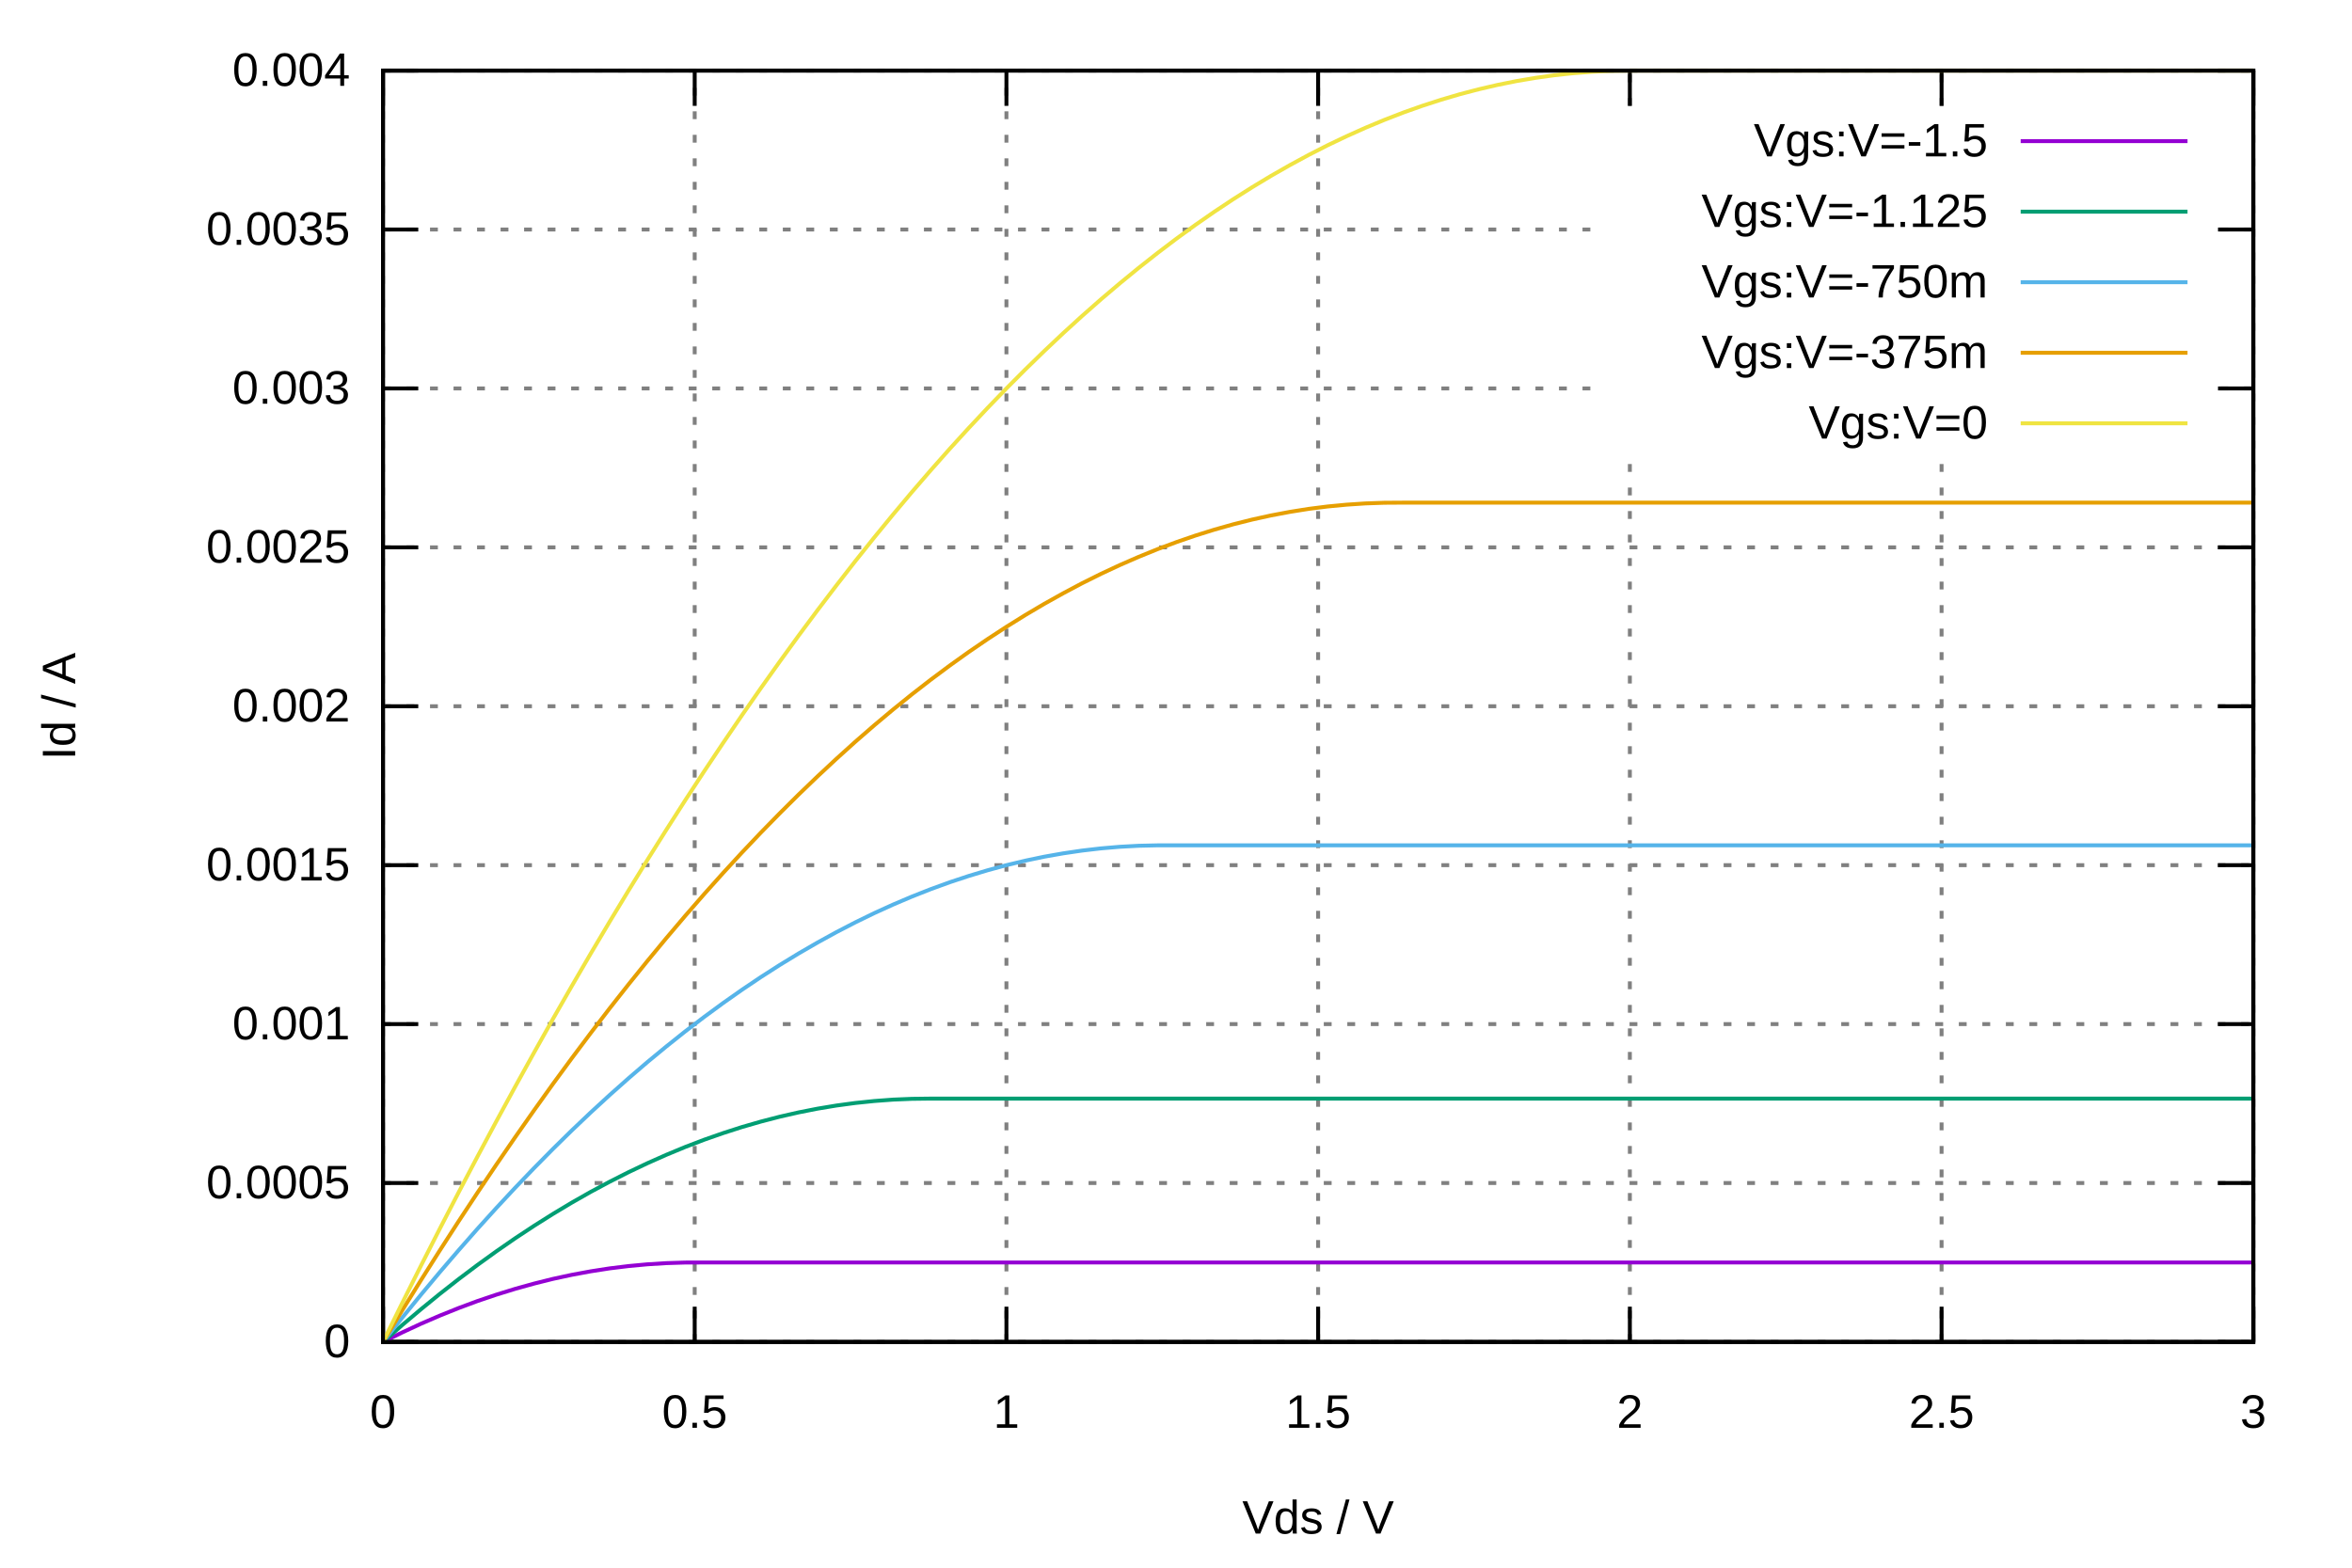
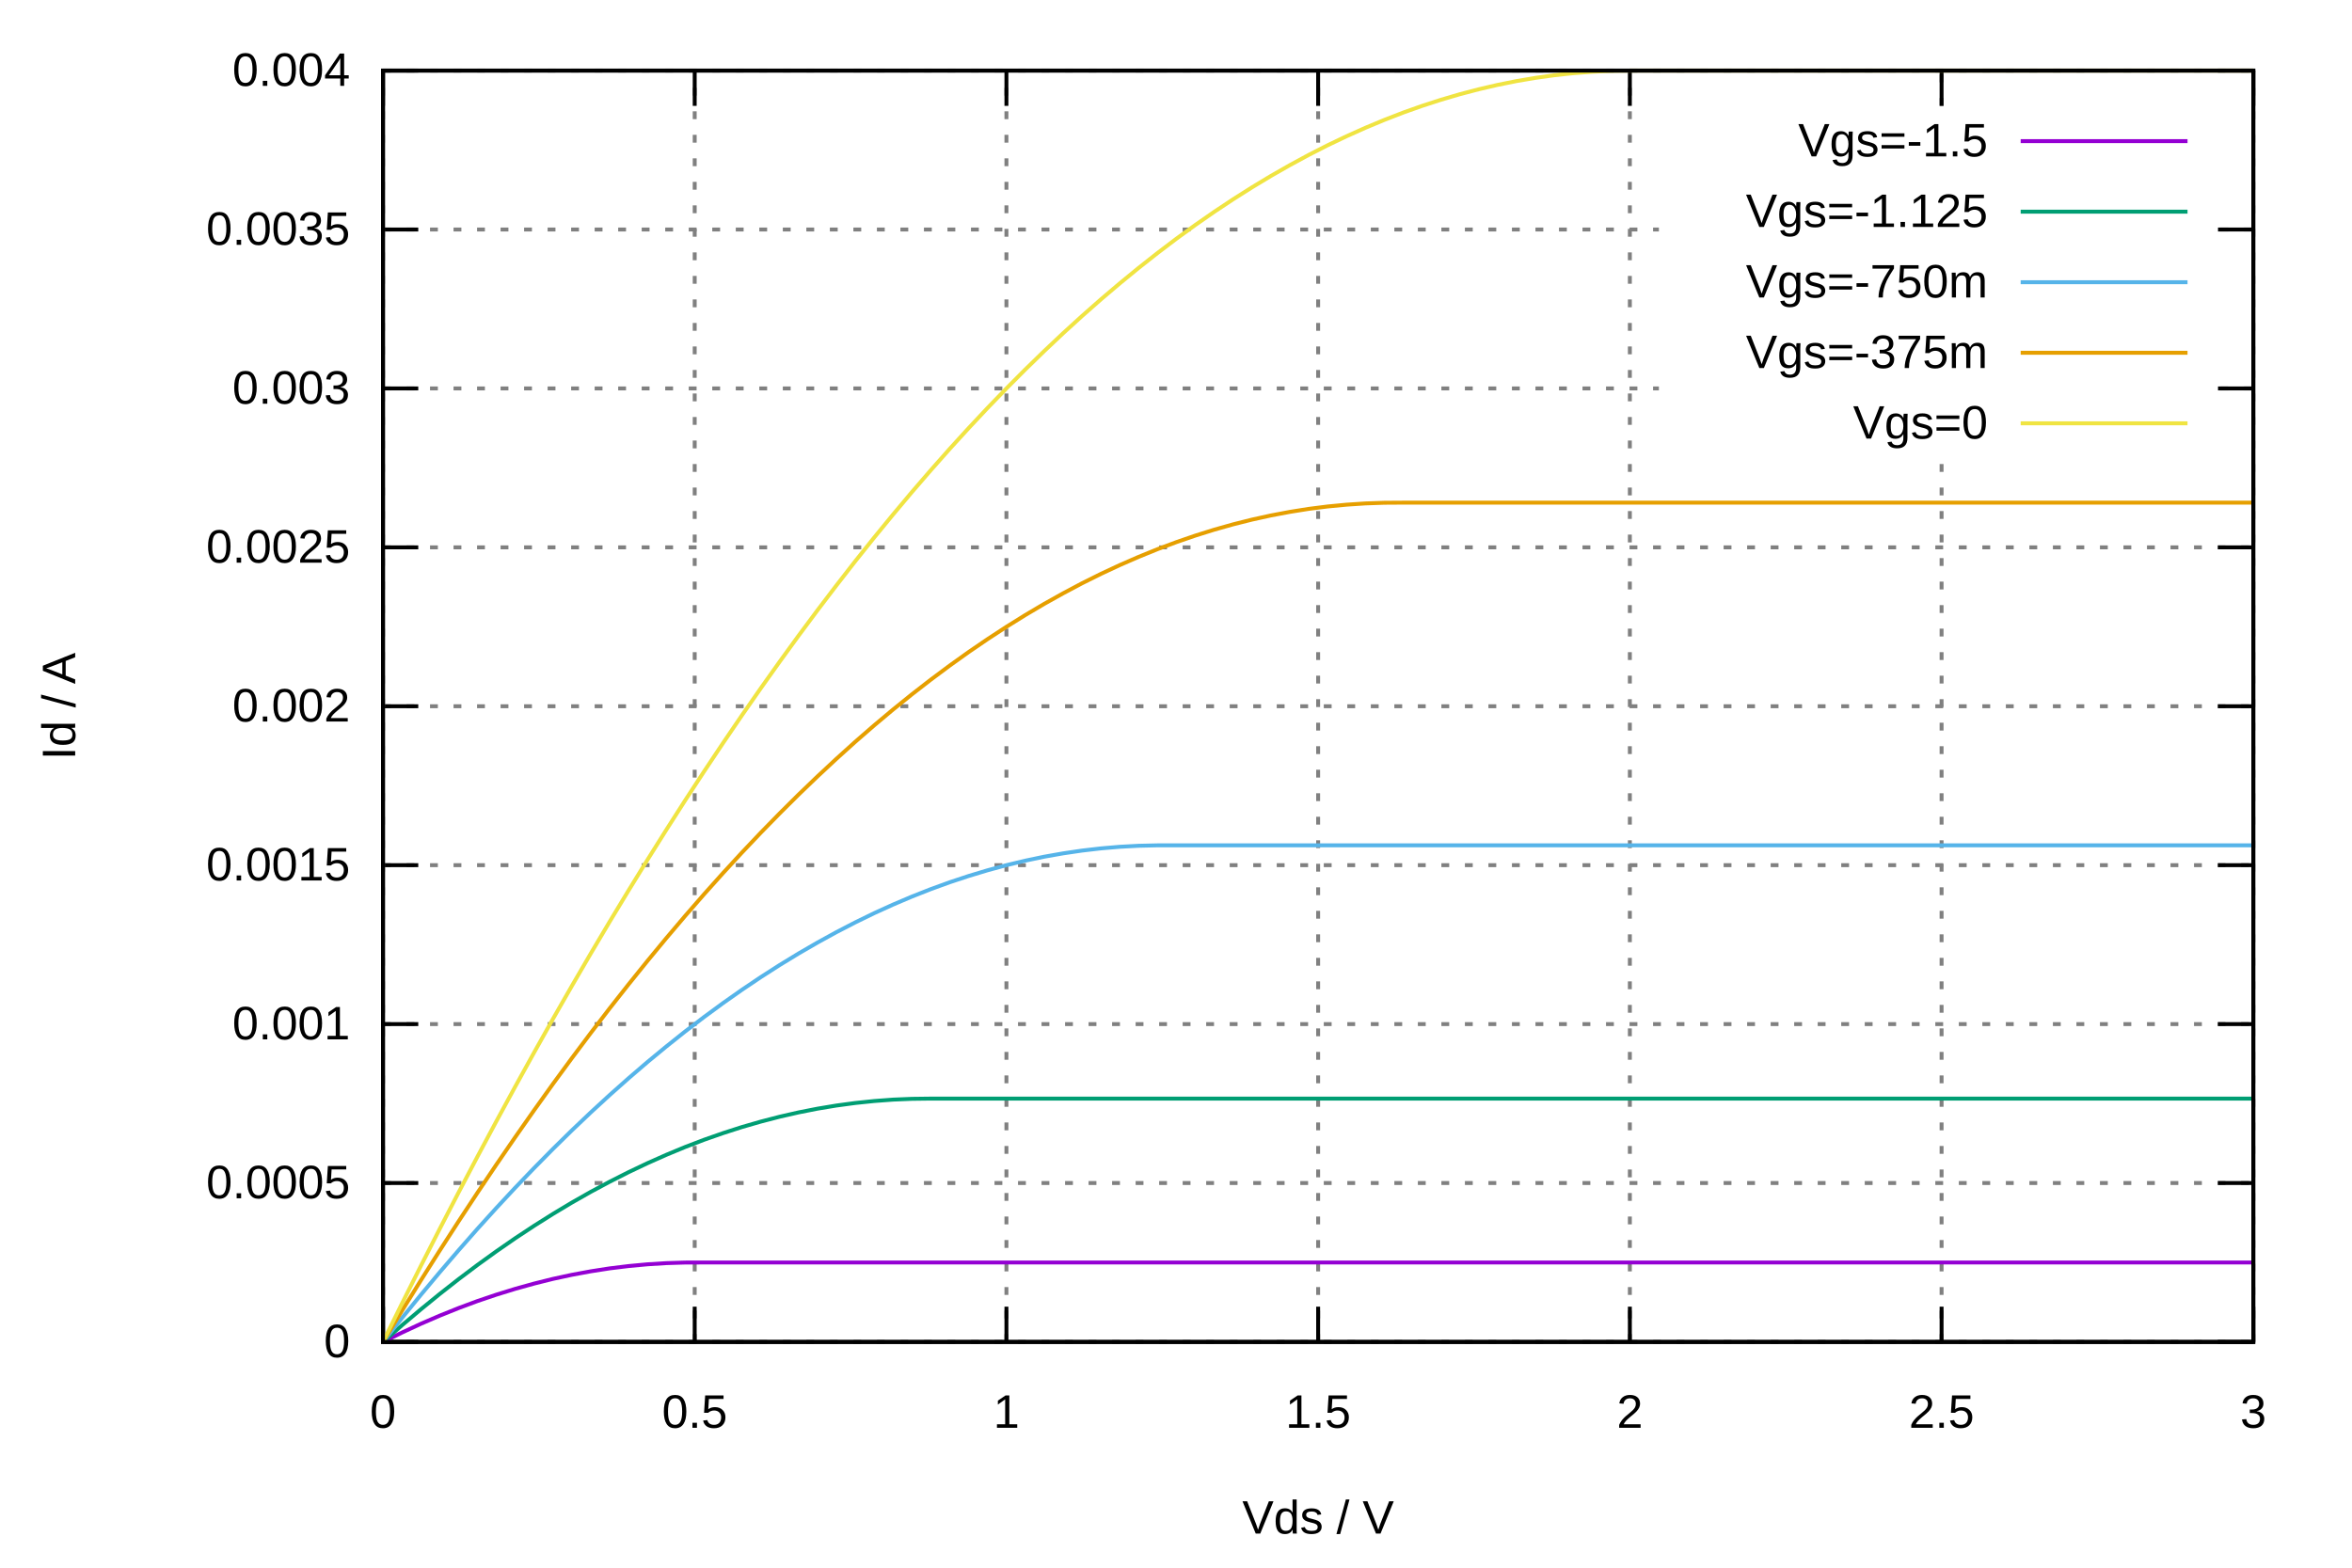
<svg xmlns="http://www.w3.org/2000/svg" xmlns:xlink="http://www.w3.org/1999/xlink" viewBox="0 0 600 400">
  <g id="gnuplot_canvas">
    <rect x="0" y="0" width="600" height="400" fill="none" />
    <defs>
      <circle id="gpDot" r="0.5" stroke-width="0.5" stroke="currentColor" />
      <path id="gpPt0" stroke-width="0.222" stroke="currentColor" d="M-1,0 h2 M0,-1 v2" />
      <path id="gpPt1" stroke-width="0.222" stroke="currentColor" d="M-1,-1 L1,1 M1,-1 L-1,1" />
      <path id="gpPt2" stroke-width="0.222" stroke="currentColor" d="M-1,0 L1,0 M0,-1 L0,1 M-1,-1 L1,1 M-1,1 L1,-1" />
      <rect id="gpPt3" stroke-width="0.222" stroke="currentColor" x="-1" y="-1" width="2" height="2" />
      <rect id="gpPt4" stroke-width="0.222" stroke="currentColor" fill="currentColor" x="-1" y="-1" width="2" height="2" />
      <circle id="gpPt5" stroke-width="0.222" stroke="currentColor" cx="0" cy="0" r="1" />
      <use xlink:href="#gpPt5" id="gpPt6" fill="currentColor" stroke="none" />
      <path id="gpPt7" stroke-width="0.222" stroke="currentColor" d="M0,-1.33 L-1.33,0.67 L1.33,0.67 z" />
      <use xlink:href="#gpPt7" id="gpPt8" fill="currentColor" stroke="none" />
      <use xlink:href="#gpPt7" id="gpPt9" stroke="currentColor" transform="rotate(180)" />
      <use xlink:href="#gpPt9" id="gpPt10" fill="currentColor" stroke="none" />
      <use xlink:href="#gpPt3" id="gpPt11" stroke="currentColor" transform="rotate(45)" />
      <use xlink:href="#gpPt11" id="gpPt12" fill="currentColor" stroke="none" />
      <path id="gpPt13" stroke-width="0.222" stroke="currentColor" d="M0,1.330 L1.265,0.411 L0.782,-1.067 L-0.782,-1.076 L-1.265,0.411 z" />
      <use xlink:href="#gpPt13" id="gpPt14" fill="currentColor" stroke="none" />
      <filter id="textbox" filterUnits="objectBoundingBox" x="0" y="0" height="1" width="1">
        <feFlood flood-color="white" flood-opacity="1" result="bgnd" />
        <feComposite in="SourceGraphic" in2="bgnd" operator="atop" />
      </filter>
      <filter id="greybox" filterUnits="objectBoundingBox" x="0" y="0" height="1" width="1">
        <feFlood flood-color="lightgrey" flood-opacity="1" result="grey" />
        <feComposite in="SourceGraphic" in2="grey" operator="atop" />
      </filter>
    </defs>
    <g fill="none" color="white" stroke="currentColor" stroke-width="1.00" stroke-linecap="butt" stroke-linejoin="miter">
</g>
    <g fill="none" color="black" stroke="currentColor" stroke-width="1.00" stroke-linecap="butt" stroke-linejoin="miter">
</g>
    <g fill="none" color="gray" stroke="currentColor" stroke-width="1.00" stroke-linecap="butt" stroke-linejoin="miter">
      <path stroke="gray" stroke-dasharray="2,4" class="gridline" d="M97.70,342.40 L574.82,342.40  " />
    </g>
    <g fill="none" color="black" stroke="currentColor" stroke-width="1.00" stroke-linecap="butt" stroke-linejoin="miter">
      <path stroke="black" d="M97.70,342.40 L106.70,342.40 M574.82,342.40 L565.82,342.40  " />
      <g transform="translate(89.31,346.30)" stroke="none" fill="black" font-family="Arial" font-size="12.00" text-anchor="end">
        <text>
          <tspan font-family="Arial"> 0</tspan>
        </text>
      </g>
    </g>
    <g fill="none" color="black" stroke="currentColor" stroke-width="1.00" stroke-linecap="butt" stroke-linejoin="miter">
</g>
    <g fill="none" color="gray" stroke="currentColor" stroke-width="1.00" stroke-linecap="butt" stroke-linejoin="miter">
      <path stroke="gray" stroke-dasharray="2,4" class="gridline" d="M97.70,301.85 L574.82,301.85  " />
    </g>
    <g fill="none" color="black" stroke="currentColor" stroke-width="1.00" stroke-linecap="butt" stroke-linejoin="miter">
      <path stroke="black" d="M97.70,301.85 L106.70,301.85 M574.82,301.85 L565.82,301.85  " />
      <g transform="translate(89.31,305.75)" stroke="none" fill="black" font-family="Arial" font-size="12.00" text-anchor="end">
        <text>
          <tspan font-family="Arial"> 0.0005</tspan>
        </text>
      </g>
    </g>
    <g fill="none" color="black" stroke="currentColor" stroke-width="1.00" stroke-linecap="butt" stroke-linejoin="miter">
</g>
    <g fill="none" color="gray" stroke="currentColor" stroke-width="1.00" stroke-linecap="butt" stroke-linejoin="miter">
      <path stroke="gray" stroke-dasharray="2,4" class="gridline" d="M97.70,261.30 L574.82,261.30  " />
    </g>
    <g fill="none" color="black" stroke="currentColor" stroke-width="1.00" stroke-linecap="butt" stroke-linejoin="miter">
      <path stroke="black" d="M97.70,261.30 L106.70,261.30 M574.82,261.30 L565.82,261.30  " />
      <g transform="translate(89.31,265.20)" stroke="none" fill="black" font-family="Arial" font-size="12.00" text-anchor="end">
        <text>
          <tspan font-family="Arial"> 0.001</tspan>
        </text>
      </g>
    </g>
    <g fill="none" color="black" stroke="currentColor" stroke-width="1.00" stroke-linecap="butt" stroke-linejoin="miter">
</g>
    <g fill="none" color="gray" stroke="currentColor" stroke-width="1.00" stroke-linecap="butt" stroke-linejoin="miter">
      <path stroke="gray" stroke-dasharray="2,4" class="gridline" d="M97.70,220.75 L574.82,220.75  " />
    </g>
    <g fill="none" color="black" stroke="currentColor" stroke-width="1.00" stroke-linecap="butt" stroke-linejoin="miter">
      <path stroke="black" d="M97.70,220.75 L106.70,220.75 M574.82,220.75 L565.82,220.75  " />
      <g transform="translate(89.31,224.65)" stroke="none" fill="black" font-family="Arial" font-size="12.00" text-anchor="end">
        <text>
          <tspan font-family="Arial"> 0.0015</tspan>
        </text>
      </g>
    </g>
    <g fill="none" color="black" stroke="currentColor" stroke-width="1.00" stroke-linecap="butt" stroke-linejoin="miter">
</g>
    <g fill="none" color="gray" stroke="currentColor" stroke-width="1.00" stroke-linecap="butt" stroke-linejoin="miter">
      <path stroke="gray" stroke-dasharray="2,4" class="gridline" d="M97.70,180.20 L574.82,180.20  " />
    </g>
    <g fill="none" color="black" stroke="currentColor" stroke-width="1.00" stroke-linecap="butt" stroke-linejoin="miter">
      <path stroke="black" d="M97.70,180.20 L106.70,180.20 M574.82,180.20 L565.82,180.20  " />
      <g transform="translate(89.31,184.10)" stroke="none" fill="black" font-family="Arial" font-size="12.00" text-anchor="end">
        <text>
          <tspan font-family="Arial"> 0.002</tspan>
        </text>
      </g>
    </g>
    <g fill="none" color="black" stroke="currentColor" stroke-width="1.00" stroke-linecap="butt" stroke-linejoin="miter">
</g>
    <g fill="none" color="gray" stroke="currentColor" stroke-width="1.00" stroke-linecap="butt" stroke-linejoin="miter">
      <path stroke="gray" stroke-dasharray="2,4" class="gridline" d="M97.70,139.66 L574.82,139.66  " />
    </g>
    <g fill="none" color="black" stroke="currentColor" stroke-width="1.00" stroke-linecap="butt" stroke-linejoin="miter">
      <path stroke="black" d="M97.70,139.66 L106.70,139.66 M574.82,139.66 L565.82,139.66  " />
      <g transform="translate(89.31,143.56)" stroke="none" fill="black" font-family="Arial" font-size="12.00" text-anchor="end">
        <text>
          <tspan font-family="Arial"> 0.0025</tspan>
        </text>
      </g>
    </g>
    <g fill="none" color="black" stroke="currentColor" stroke-width="1.00" stroke-linecap="butt" stroke-linejoin="miter">
</g>
    <g fill="none" color="gray" stroke="currentColor" stroke-width="1.00" stroke-linecap="butt" stroke-linejoin="miter">
-       <path stroke="gray" stroke-dasharray="2,4" class="gridline" d="M97.70,99.11 L406.41,99.11 M566.43,99.11 L574.82,99.11  " />
+       <path stroke="gray" stroke-dasharray="2,4" class="gridline" d="M97.70,99.11 L423.19,99.11 M566.43,99.11 L574.82,99.11  " />
    </g>
    <g fill="none" color="black" stroke="currentColor" stroke-width="1.00" stroke-linecap="butt" stroke-linejoin="miter">
      <path stroke="black" d="M97.70,99.11 L106.70,99.11 M574.82,99.11 L565.82,99.11  " />
      <g transform="translate(89.31,103.01)" stroke="none" fill="black" font-family="Arial" font-size="12.00" text-anchor="end">
        <text>
          <tspan font-family="Arial"> 0.003</tspan>
        </text>
      </g>
    </g>
    <g fill="none" color="black" stroke="currentColor" stroke-width="1.00" stroke-linecap="butt" stroke-linejoin="miter">
</g>
    <g fill="none" color="gray" stroke="currentColor" stroke-width="1.00" stroke-linecap="butt" stroke-linejoin="miter">
-       <path stroke="gray" stroke-dasharray="2,4" class="gridline" d="M97.70,58.56 L406.41,58.56 M566.43,58.56 L574.82,58.56  " />
+       <path stroke="gray" stroke-dasharray="2,4" class="gridline" d="M97.70,58.56 L423.19,58.56 M566.43,58.56 L574.82,58.56  " />
    </g>
    <g fill="none" color="black" stroke="currentColor" stroke-width="1.00" stroke-linecap="butt" stroke-linejoin="miter">
      <path stroke="black" d="M97.70,58.56 L106.70,58.56 M574.82,58.56 L565.82,58.56  " />
      <g transform="translate(89.31,62.46)" stroke="none" fill="black" font-family="Arial" font-size="12.00" text-anchor="end">
        <text>
          <tspan font-family="Arial"> 0.0035</tspan>
        </text>
      </g>
    </g>
    <g fill="none" color="black" stroke="currentColor" stroke-width="1.00" stroke-linecap="butt" stroke-linejoin="miter">
</g>
    <g fill="none" color="gray" stroke="currentColor" stroke-width="1.00" stroke-linecap="butt" stroke-linejoin="miter">
      <path stroke="gray" stroke-dasharray="2,4" class="gridline" d="M97.70,18.01 L574.82,18.01  " />
    </g>
    <g fill="none" color="black" stroke="currentColor" stroke-width="1.00" stroke-linecap="butt" stroke-linejoin="miter">
      <path stroke="black" d="M97.70,18.01 L106.70,18.01 M574.82,18.01 L565.82,18.01  " />
      <g transform="translate(89.31,21.91)" stroke="none" fill="black" font-family="Arial" font-size="12.00" text-anchor="end">
        <text>
          <tspan font-family="Arial"> 0.004</tspan>
        </text>
      </g>
    </g>
    <g fill="none" color="black" stroke="currentColor" stroke-width="1.00" stroke-linecap="butt" stroke-linejoin="miter">
</g>
    <g fill="none" color="gray" stroke="currentColor" stroke-width="1.00" stroke-linecap="butt" stroke-linejoin="miter">
      <path stroke="gray" stroke-dasharray="2,4" class="gridline" d="M97.70,342.40 L97.70,18.01  " />
    </g>
    <g fill="none" color="black" stroke="currentColor" stroke-width="1.00" stroke-linecap="butt" stroke-linejoin="miter">
      <path stroke="black" d="M97.70,342.40 L97.70,333.40 M97.70,18.01 L97.70,27.01  " />
      <g transform="translate(97.70,364.30)" stroke="none" fill="black" font-family="Arial" font-size="12.00" text-anchor="middle">
        <text>
          <tspan font-family="Arial"> 0</tspan>
        </text>
      </g>
    </g>
    <g fill="none" color="black" stroke="currentColor" stroke-width="1.00" stroke-linecap="butt" stroke-linejoin="miter">
</g>
    <g fill="none" color="gray" stroke="currentColor" stroke-width="1.00" stroke-linecap="butt" stroke-linejoin="miter">
      <path stroke="gray" stroke-dasharray="2,4" class="gridline" d="M177.22,342.40 L177.22,18.01  " />
    </g>
    <g fill="none" color="black" stroke="currentColor" stroke-width="1.00" stroke-linecap="butt" stroke-linejoin="miter">
      <path stroke="black" d="M177.22,342.40 L177.22,333.40 M177.22,18.01 L177.22,27.01  " />
      <g transform="translate(177.22,364.30)" stroke="none" fill="black" font-family="Arial" font-size="12.00" text-anchor="middle">
        <text>
          <tspan font-family="Arial"> 0.5</tspan>
        </text>
      </g>
    </g>
    <g fill="none" color="black" stroke="currentColor" stroke-width="1.00" stroke-linecap="butt" stroke-linejoin="miter">
</g>
    <g fill="none" color="gray" stroke="currentColor" stroke-width="1.00" stroke-linecap="butt" stroke-linejoin="miter">
      <path stroke="gray" stroke-dasharray="2,4" class="gridline" d="M256.74,342.40 L256.74,18.01  " />
    </g>
    <g fill="none" color="black" stroke="currentColor" stroke-width="1.00" stroke-linecap="butt" stroke-linejoin="miter">
      <path stroke="black" d="M256.74,342.40 L256.74,333.40 M256.74,18.01 L256.74,27.01  " />
      <g transform="translate(256.74,364.30)" stroke="none" fill="black" font-family="Arial" font-size="12.00" text-anchor="middle">
        <text>
          <tspan font-family="Arial"> 1</tspan>
        </text>
      </g>
    </g>
    <g fill="none" color="black" stroke="currentColor" stroke-width="1.00" stroke-linecap="butt" stroke-linejoin="miter">
</g>
    <g fill="none" color="gray" stroke="currentColor" stroke-width="1.00" stroke-linecap="butt" stroke-linejoin="miter">
      <path stroke="gray" stroke-dasharray="2,4" class="gridline" d="M336.26,342.40 L336.26,18.01  " />
    </g>
    <g fill="none" color="black" stroke="currentColor" stroke-width="1.00" stroke-linecap="butt" stroke-linejoin="miter">
      <path stroke="black" d="M336.26,342.40 L336.26,333.40 M336.26,18.01 L336.26,27.01  " />
      <g transform="translate(336.26,364.30)" stroke="none" fill="black" font-family="Arial" font-size="12.00" text-anchor="middle">
        <text>
          <tspan font-family="Arial"> 1.5</tspan>
        </text>
      </g>
    </g>
    <g fill="none" color="black" stroke="currentColor" stroke-width="1.00" stroke-linecap="butt" stroke-linejoin="miter">
</g>
    <g fill="none" color="gray" stroke="currentColor" stroke-width="1.00" stroke-linecap="butt" stroke-linejoin="miter">
-       <path stroke="gray" stroke-dasharray="2,4" class="gridline" d="M415.78,342.40 L415.78,117.01 M415.78,27.01 L415.78,18.01  " />
+       <path stroke="gray" stroke-dasharray="2,4" class="gridline" d="M415.78,342.40 L415.78,18.01  " />
    </g>
    <g fill="none" color="black" stroke="currentColor" stroke-width="1.00" stroke-linecap="butt" stroke-linejoin="miter">
      <path stroke="black" d="M415.78,342.40 L415.78,333.40 M415.78,18.01 L415.78,27.01  " />
      <g transform="translate(415.78,364.30)" stroke="none" fill="black" font-family="Arial" font-size="12.00" text-anchor="middle">
        <text>
          <tspan font-family="Arial"> 2</tspan>
        </text>
      </g>
    </g>
    <g fill="none" color="black" stroke="currentColor" stroke-width="1.00" stroke-linecap="butt" stroke-linejoin="miter">
</g>
    <g fill="none" color="gray" stroke="currentColor" stroke-width="1.00" stroke-linecap="butt" stroke-linejoin="miter">
      <path stroke="gray" stroke-dasharray="2,4" class="gridline" d="M495.30,342.40 L495.30,117.01 M495.30,27.01 L495.30,18.01  " />
    </g>
    <g fill="none" color="black" stroke="currentColor" stroke-width="1.00" stroke-linecap="butt" stroke-linejoin="miter">
      <path stroke="black" d="M495.30,342.40 L495.30,333.40 M495.30,18.01 L495.30,27.01  " />
      <g transform="translate(495.30,364.30)" stroke="none" fill="black" font-family="Arial" font-size="12.00" text-anchor="middle">
        <text>
          <tspan font-family="Arial"> 2.5</tspan>
        </text>
      </g>
    </g>
    <g fill="none" color="black" stroke="currentColor" stroke-width="1.00" stroke-linecap="butt" stroke-linejoin="miter">
</g>
    <g fill="none" color="gray" stroke="currentColor" stroke-width="1.00" stroke-linecap="butt" stroke-linejoin="miter">
      <path stroke="gray" stroke-dasharray="2,4" class="gridline" d="M574.82,342.40 L574.82,18.01  " />
    </g>
    <g fill="none" color="black" stroke="currentColor" stroke-width="1.00" stroke-linecap="butt" stroke-linejoin="miter">
      <path stroke="black" d="M574.82,342.40 L574.82,333.40 M574.82,18.01 L574.82,27.01  " />
      <g transform="translate(574.82,364.30)" stroke="none" fill="black" font-family="Arial" font-size="12.00" text-anchor="middle">
        <text>
          <tspan font-family="Arial"> 3</tspan>
        </text>
      </g>
    </g>
    <g fill="none" color="black" stroke="currentColor" stroke-width="1.00" stroke-linecap="butt" stroke-linejoin="miter">
</g>
    <g fill="none" color="black" stroke="currentColor" stroke-width="1.00" stroke-linecap="butt" stroke-linejoin="miter">
      <path stroke="black" d="M97.70,18.01 L97.70,342.40 L574.82,342.40 L574.82,18.01 L97.70,18.01 Z  " />
    </g>
    <g fill="none" color="black" stroke="currentColor" stroke-width="1.00" stroke-linecap="butt" stroke-linejoin="miter">
      <g transform="translate(19.18,180.21) rotate(270)" stroke="none" fill="black" font-family="Arial" font-size="12.00" text-anchor="middle">
        <text>
          <tspan font-family="Arial">Id / A</tspan>
        </text>
      </g>
    </g>
    <g fill="none" color="black" stroke="currentColor" stroke-width="1.00" stroke-linecap="butt" stroke-linejoin="miter">
      <g transform="translate(336.26,391.30)" stroke="none" fill="black" font-family="Arial" font-size="12.00" text-anchor="middle">
        <text>
          <tspan font-family="Arial">Vds / V</tspan>
        </text>
      </g>
    </g>
    <g fill="none" color="black" stroke="currentColor" stroke-width="1.00" stroke-linecap="butt" stroke-linejoin="miter">
</g>
    <g id="gnuplot_plot_1">
      <g fill="none" color="black" stroke="currentColor" stroke-width="1.00" stroke-linecap="butt" stroke-linejoin="miter">
        <g transform="translate(507.09,39.91)" stroke="none" fill="black" font-family="Arial" font-size="12.00" text-anchor="end">
          <text>
-             <tspan font-family="Arial">Vgs:V=-1.5</tspan>
+             <tspan font-family="Arial">Vgs=-1.5</tspan>
          </text>
        </g>
      </g>
      <g fill="none" color="black" stroke="currentColor" stroke-width="1.00" stroke-linecap="butt" stroke-linejoin="miter">
        <path stroke="rgb(148,   0, 211)" d="M515.48,36.01 L558.04,36.01 M97.70,342.40 L102.52,340.02 L107.34,337.78 L112.16,335.70 L116.98,333.76 L121.80,331.97   L126.62,330.34 L131.44,328.85 L136.26,327.51 L141.07,326.31 L145.89,325.27 L150.71,324.38 L155.53,323.63 L160.35,323.04   L165.17,322.59 L169.99,322.29 L174.81,322.14 L179.63,322.13 L184.45,322.13 L189.27,322.13 L194.09,322.13 L198.91,322.13   L203.73,322.13 L208.55,322.13 L213.37,322.13 L218.18,322.13 L223.00,322.13 L227.82,322.13 L232.64,322.13 L237.46,322.13   L242.28,322.13 L247.10,322.13 L251.92,322.13 L256.74,322.13 L261.56,322.13 L266.38,322.13 L271.20,322.13 L276.02,322.13   L280.84,322.13 L285.66,322.13 L290.48,322.13 L295.30,322.13 L300.11,322.13 L304.93,322.13 L309.75,322.13 L314.57,322.13   L319.39,322.13 L324.21,322.13 L329.03,322.13 L333.85,322.13 L338.67,322.13 L343.49,322.13 L348.31,322.13 L353.13,322.13   L357.95,322.13 L362.77,322.13 L367.59,322.13 L372.41,322.13 L377.22,322.13 L382.04,322.13 L386.86,322.13 L391.68,322.13   L396.50,322.13 L401.32,322.13 L406.14,322.13 L410.96,322.13 L415.78,322.13 L420.60,322.13 L425.42,322.13 L430.24,322.13   L435.06,322.13 L439.88,322.13 L444.70,322.13 L449.52,322.13 L454.34,322.13 L459.15,322.13 L463.97,322.13 L468.79,322.13   L473.61,322.13 L478.43,322.13 L483.25,322.13 L488.07,322.13 L492.89,322.13 L497.71,322.13 L502.53,322.13 L507.35,322.13   L512.17,322.13 L516.99,322.13 L521.81,322.13 L526.63,322.13 L531.45,322.13 L536.26,322.13 L541.08,322.13 L545.90,322.13   L550.72,322.13 L555.54,322.13 L560.36,322.13 L565.18,322.13 L570.00,322.13 L574.82,322.13  " />
      </g>
    </g>
    <g id="gnuplot_plot_2">
      <g fill="none" color="black" stroke="currentColor" stroke-width="1.00" stroke-linecap="butt" stroke-linejoin="miter">
        <g transform="translate(507.09,57.91)" stroke="none" fill="black" font-family="Arial" font-size="12.00" text-anchor="end">
          <text>
-             <tspan font-family="Arial">Vgs:V=-1.125</tspan>
+             <tspan font-family="Arial">Vgs=-1.125</tspan>
          </text>
        </g>
      </g>
      <g fill="none" color="black" stroke="currentColor" stroke-width="1.00" stroke-linecap="butt" stroke-linejoin="miter">
        <path stroke="rgb(  0, 158, 115)" d="M515.48,54.01 L558.04,54.01 M97.70,342.40 L102.52,338.17 L107.34,334.10 L112.16,330.17 L116.98,326.39 L121.80,322.76   L126.62,319.28 L131.44,315.94 L136.26,312.76 L141.07,309.73 L145.89,306.84 L150.71,304.10 L155.53,301.52 L160.35,299.08   L165.17,296.79 L169.99,294.65 L174.81,292.65 L179.63,290.81 L184.45,289.12 L189.27,287.57 L194.09,286.18 L198.91,284.93   L203.73,283.83 L208.55,282.88 L213.37,282.08 L218.18,281.43 L223.00,280.93 L227.82,280.57 L232.64,280.37 L237.46,280.31   L242.28,280.31 L247.10,280.31 L251.92,280.31 L256.74,280.31 L261.56,280.31 L266.38,280.31 L271.20,280.31 L276.02,280.31   L280.84,280.31 L285.66,280.31 L290.48,280.31 L295.30,280.31 L300.11,280.31 L304.93,280.31 L309.75,280.31 L314.57,280.31   L319.39,280.31 L324.21,280.31 L329.03,280.31 L333.85,280.31 L338.67,280.31 L343.49,280.31 L348.31,280.31 L353.13,280.31   L357.95,280.31 L362.77,280.31 L367.59,280.31 L372.41,280.31 L377.22,280.31 L382.04,280.31 L386.86,280.31 L391.68,280.31   L396.50,280.31 L401.32,280.31 L406.14,280.31 L410.96,280.31 L415.78,280.31 L420.60,280.31 L425.42,280.31 L430.24,280.31   L435.06,280.31 L439.88,280.31 L444.70,280.31 L449.52,280.31 L454.34,280.31 L459.15,280.31 L463.97,280.31 L468.79,280.31   L473.61,280.31 L478.43,280.31 L483.25,280.31 L488.07,280.31 L492.89,280.31 L497.71,280.31 L502.53,280.31 L507.35,280.31   L512.17,280.31 L516.99,280.31 L521.81,280.31 L526.63,280.31 L531.45,280.31 L536.26,280.31 L541.08,280.31 L545.90,280.31   L550.72,280.31 L555.54,280.31 L560.36,280.31 L565.18,280.31 L570.00,280.31 L574.82,280.31  " />
      </g>
    </g>
    <g id="gnuplot_plot_3">
      <g fill="none" color="black" stroke="currentColor" stroke-width="1.00" stroke-linecap="butt" stroke-linejoin="miter">
        <g transform="translate(507.09,75.91)" stroke="none" fill="black" font-family="Arial" font-size="12.00" text-anchor="end">
          <text>
-             <tspan font-family="Arial">Vgs:V=-750m</tspan>
+             <tspan font-family="Arial">Vgs=-750m</tspan>
          </text>
        </g>
      </g>
      <g fill="none" color="black" stroke="currentColor" stroke-width="1.00" stroke-linecap="butt" stroke-linejoin="miter">
        <path stroke="rgb( 86, 180, 233)" d="M515.48,72.01 L558.04,72.01 M97.70,342.40 L102.52,336.33 L107.34,330.41 L112.16,324.64 L116.98,319.02 L121.80,313.54   L126.62,308.22 L131.44,303.04 L136.26,298.02 L141.07,293.14 L145.89,288.41 L150.71,283.83 L155.53,279.40 L160.35,275.12   L165.17,270.98 L169.99,267.00 L174.81,263.16 L179.63,259.48 L184.45,255.94 L189.27,252.55 L194.09,249.31 L198.91,246.22   L203.73,243.28 L208.55,240.49 L213.37,237.84 L218.18,235.35 L223.00,233.00 L227.82,230.81 L232.64,228.76 L237.46,226.86   L242.28,225.11 L247.10,223.51 L251.92,222.06 L256.74,220.75 L261.56,219.60 L266.38,218.59 L271.20,217.74 L276.02,217.03   L280.84,216.47 L285.66,216.06 L290.48,215.80 L295.30,215.69 L300.11,215.69 L304.93,215.69 L309.75,215.69 L314.57,215.69   L319.39,215.69 L324.21,215.69 L329.03,215.69 L333.85,215.69 L338.67,215.69 L343.49,215.69 L348.31,215.69 L353.13,215.69   L357.95,215.69 L362.77,215.69 L367.59,215.69 L372.41,215.69 L377.22,215.69 L382.04,215.69 L386.86,215.69 L391.68,215.69   L396.50,215.69 L401.32,215.69 L406.14,215.69 L410.96,215.69 L415.78,215.69 L420.60,215.69 L425.42,215.69 L430.24,215.69   L435.06,215.69 L439.88,215.69 L444.70,215.69 L449.52,215.69 L454.34,215.69 L459.15,215.69 L463.97,215.69 L468.79,215.69   L473.61,215.69 L478.43,215.69 L483.25,215.69 L488.07,215.69 L492.89,215.69 L497.71,215.69 L502.53,215.69 L507.35,215.69   L512.17,215.69 L516.99,215.69 L521.81,215.69 L526.63,215.69 L531.45,215.69 L536.26,215.69 L541.08,215.69 L545.90,215.69   L550.72,215.69 L555.54,215.69 L560.36,215.69 L565.18,215.69 L570.00,215.69 L574.82,215.69  " />
      </g>
    </g>
    <g id="gnuplot_plot_4">
      <g fill="none" color="black" stroke="currentColor" stroke-width="1.00" stroke-linecap="butt" stroke-linejoin="miter">
        <g transform="translate(507.09,93.91)" stroke="none" fill="black" font-family="Arial" font-size="12.00" text-anchor="end">
          <text>
-             <tspan font-family="Arial">Vgs:V=-375m</tspan>
+             <tspan font-family="Arial">Vgs=-375m</tspan>
          </text>
        </g>
      </g>
      <g fill="none" color="black" stroke="currentColor" stroke-width="1.00" stroke-linecap="butt" stroke-linejoin="miter">
        <path stroke="rgb(230, 159,   0)" d="M515.48,90.01 L558.04,90.01 M97.70,342.40 L102.52,334.49 L107.34,326.72 L112.16,319.11 L116.98,311.64 L121.80,304.33   L126.62,297.16 L131.44,290.14 L136.26,283.27 L141.07,276.55 L145.89,269.98 L150.71,263.56 L155.53,257.28 L160.35,251.16   L165.17,245.18 L169.99,239.35 L174.81,233.67 L179.63,228.14 L184.45,222.76 L189.27,217.53 L194.09,212.45 L198.91,207.52   L203.73,202.73 L208.55,198.10 L213.37,193.61 L218.18,189.27 L223.00,185.08 L227.82,181.04 L232.64,177.15 L237.46,173.41   L242.28,169.82 L247.10,166.37 L251.92,163.08 L256.74,159.93 L261.56,156.93 L266.38,154.08 L271.20,151.39 L276.02,148.83   L280.84,146.43 L285.66,144.18 L290.48,142.08 L295.30,140.12 L300.11,138.32 L304.93,136.66 L309.75,135.15 L314.57,133.79   L319.39,132.58 L324.21,131.52 L329.03,130.61 L333.85,129.84 L338.67,129.23 L343.49,128.77 L348.31,128.45 L353.13,128.28   L357.95,128.25 L362.77,128.25 L367.59,128.25 L372.41,128.25 L377.22,128.25 L382.04,128.25 L386.86,128.25 L391.68,128.25   L396.50,128.25 L401.32,128.25 L406.14,128.25 L410.96,128.25 L415.78,128.25 L420.60,128.25 L425.42,128.25 L430.24,128.25   L435.06,128.25 L439.88,128.25 L444.70,128.25 L449.52,128.25 L454.34,128.25 L459.15,128.25 L463.97,128.25 L468.79,128.25   L473.61,128.25 L478.43,128.25 L483.25,128.25 L488.07,128.25 L492.89,128.25 L497.71,128.25 L502.53,128.25 L507.35,128.25   L512.17,128.25 L516.99,128.25 L521.81,128.25 L526.63,128.25 L531.45,128.25 L536.26,128.25 L541.08,128.25 L545.90,128.25   L550.72,128.25 L555.54,128.25 L560.36,128.25 L565.18,128.25 L570.00,128.25 L574.82,128.25  " />
      </g>
    </g>
    <g id="gnuplot_plot_5">
      <g fill="none" color="black" stroke="currentColor" stroke-width="1.00" stroke-linecap="butt" stroke-linejoin="miter">
        <g transform="translate(507.09,111.91)" stroke="none" fill="black" font-family="Arial" font-size="12.00" text-anchor="end">
          <text>
-             <tspan font-family="Arial">Vgs:V=0</tspan>
+             <tspan font-family="Arial">Vgs=0</tspan>
          </text>
        </g>
      </g>
      <g fill="none" color="black" stroke="currentColor" stroke-width="1.00" stroke-linecap="butt" stroke-linejoin="miter">
        <path stroke="rgb(240, 228,  66)" d="M515.48,108.01 L558.04,108.01 M97.70,342.40 L102.52,332.64 L107.34,323.04 L112.16,313.58 L116.98,304.27 L121.80,295.11   L126.62,286.10 L131.44,277.24 L136.26,268.53 L141.07,259.96 L145.89,251.55 L150.71,243.28 L155.53,235.16 L160.35,227.20   L165.17,219.38 L169.99,211.71 L174.81,204.18 L179.63,196.81 L184.45,189.59 L189.27,182.51 L194.09,175.59 L198.91,168.81   L203.73,162.18 L208.55,155.70 L213.37,149.37 L218.18,143.19 L223.00,137.16 L227.82,131.28 L232.64,125.54 L237.46,119.96   L242.28,114.52 L247.10,109.24 L251.92,104.10 L256.74,99.11 L261.56,94.27 L266.38,89.58 L271.20,85.03 L276.02,80.64   L280.84,76.39 L285.66,72.30 L290.48,68.35 L295.30,64.55 L300.11,60.90 L304.93,57.40 L309.75,54.05 L314.57,50.85   L319.39,47.80 L324.21,44.89 L329.03,42.14 L333.85,39.53 L338.67,37.07 L343.49,34.77 L348.31,32.61 L353.13,30.60   L357.95,28.73 L362.77,27.02 L367.59,25.46 L372.41,24.04 L377.22,22.78 L382.04,21.66 L386.86,20.69 L391.68,19.87   L396.50,19.20 L401.32,18.68 L406.14,18.31 L410.96,18.08 L415.78,18.01 L420.60,18.01 L425.42,18.01 L430.24,18.01   L435.06,18.01 L439.88,18.01 L444.70,18.01 L449.52,18.01 L454.34,18.01 L459.15,18.01 L463.97,18.01 L468.79,18.01   L473.61,18.01 L478.43,18.01 L483.25,18.01 L488.07,18.01 L492.89,18.01 L497.71,18.01 L502.53,18.01 L507.35,18.01   L512.17,18.01 L516.99,18.01 L521.81,18.01 L526.63,18.01 L531.45,18.01 L536.26,18.01 L541.08,18.01 L545.90,18.01   L550.72,18.01 L555.54,18.01 L560.36,18.01 L565.18,18.01 L570.00,18.01 L574.82,18.01  " />
      </g>
    </g>
    <g id="gnuplot_plot_6">
      <g fill="none" color="black" stroke="currentColor" stroke-width="1.00" stroke-linecap="butt" stroke-linejoin="miter">
</g>
    </g>
    <g fill="none" color="white" stroke="rgb(  0, 114, 178)" stroke-width="2.00" stroke-linecap="butt" stroke-linejoin="miter">
</g>
    <g fill="none" color="black" stroke="currentColor" stroke-width="2.00" stroke-linecap="butt" stroke-linejoin="miter">
</g>
    <g fill="none" color="black" stroke="black" stroke-width="1.00" stroke-linecap="butt" stroke-linejoin="miter">
</g>
    <g fill="none" color="black" stroke="currentColor" stroke-width="1.00" stroke-linecap="butt" stroke-linejoin="miter">
      <path stroke="black" d="M97.70,18.01 L97.70,342.40 L574.82,342.40 L574.82,18.01 L97.70,18.01 Z  " />
    </g>
    <g fill="none" color="black" stroke="currentColor" stroke-width="1.00" stroke-linecap="butt" stroke-linejoin="miter">
</g>
  </g>
</svg>
